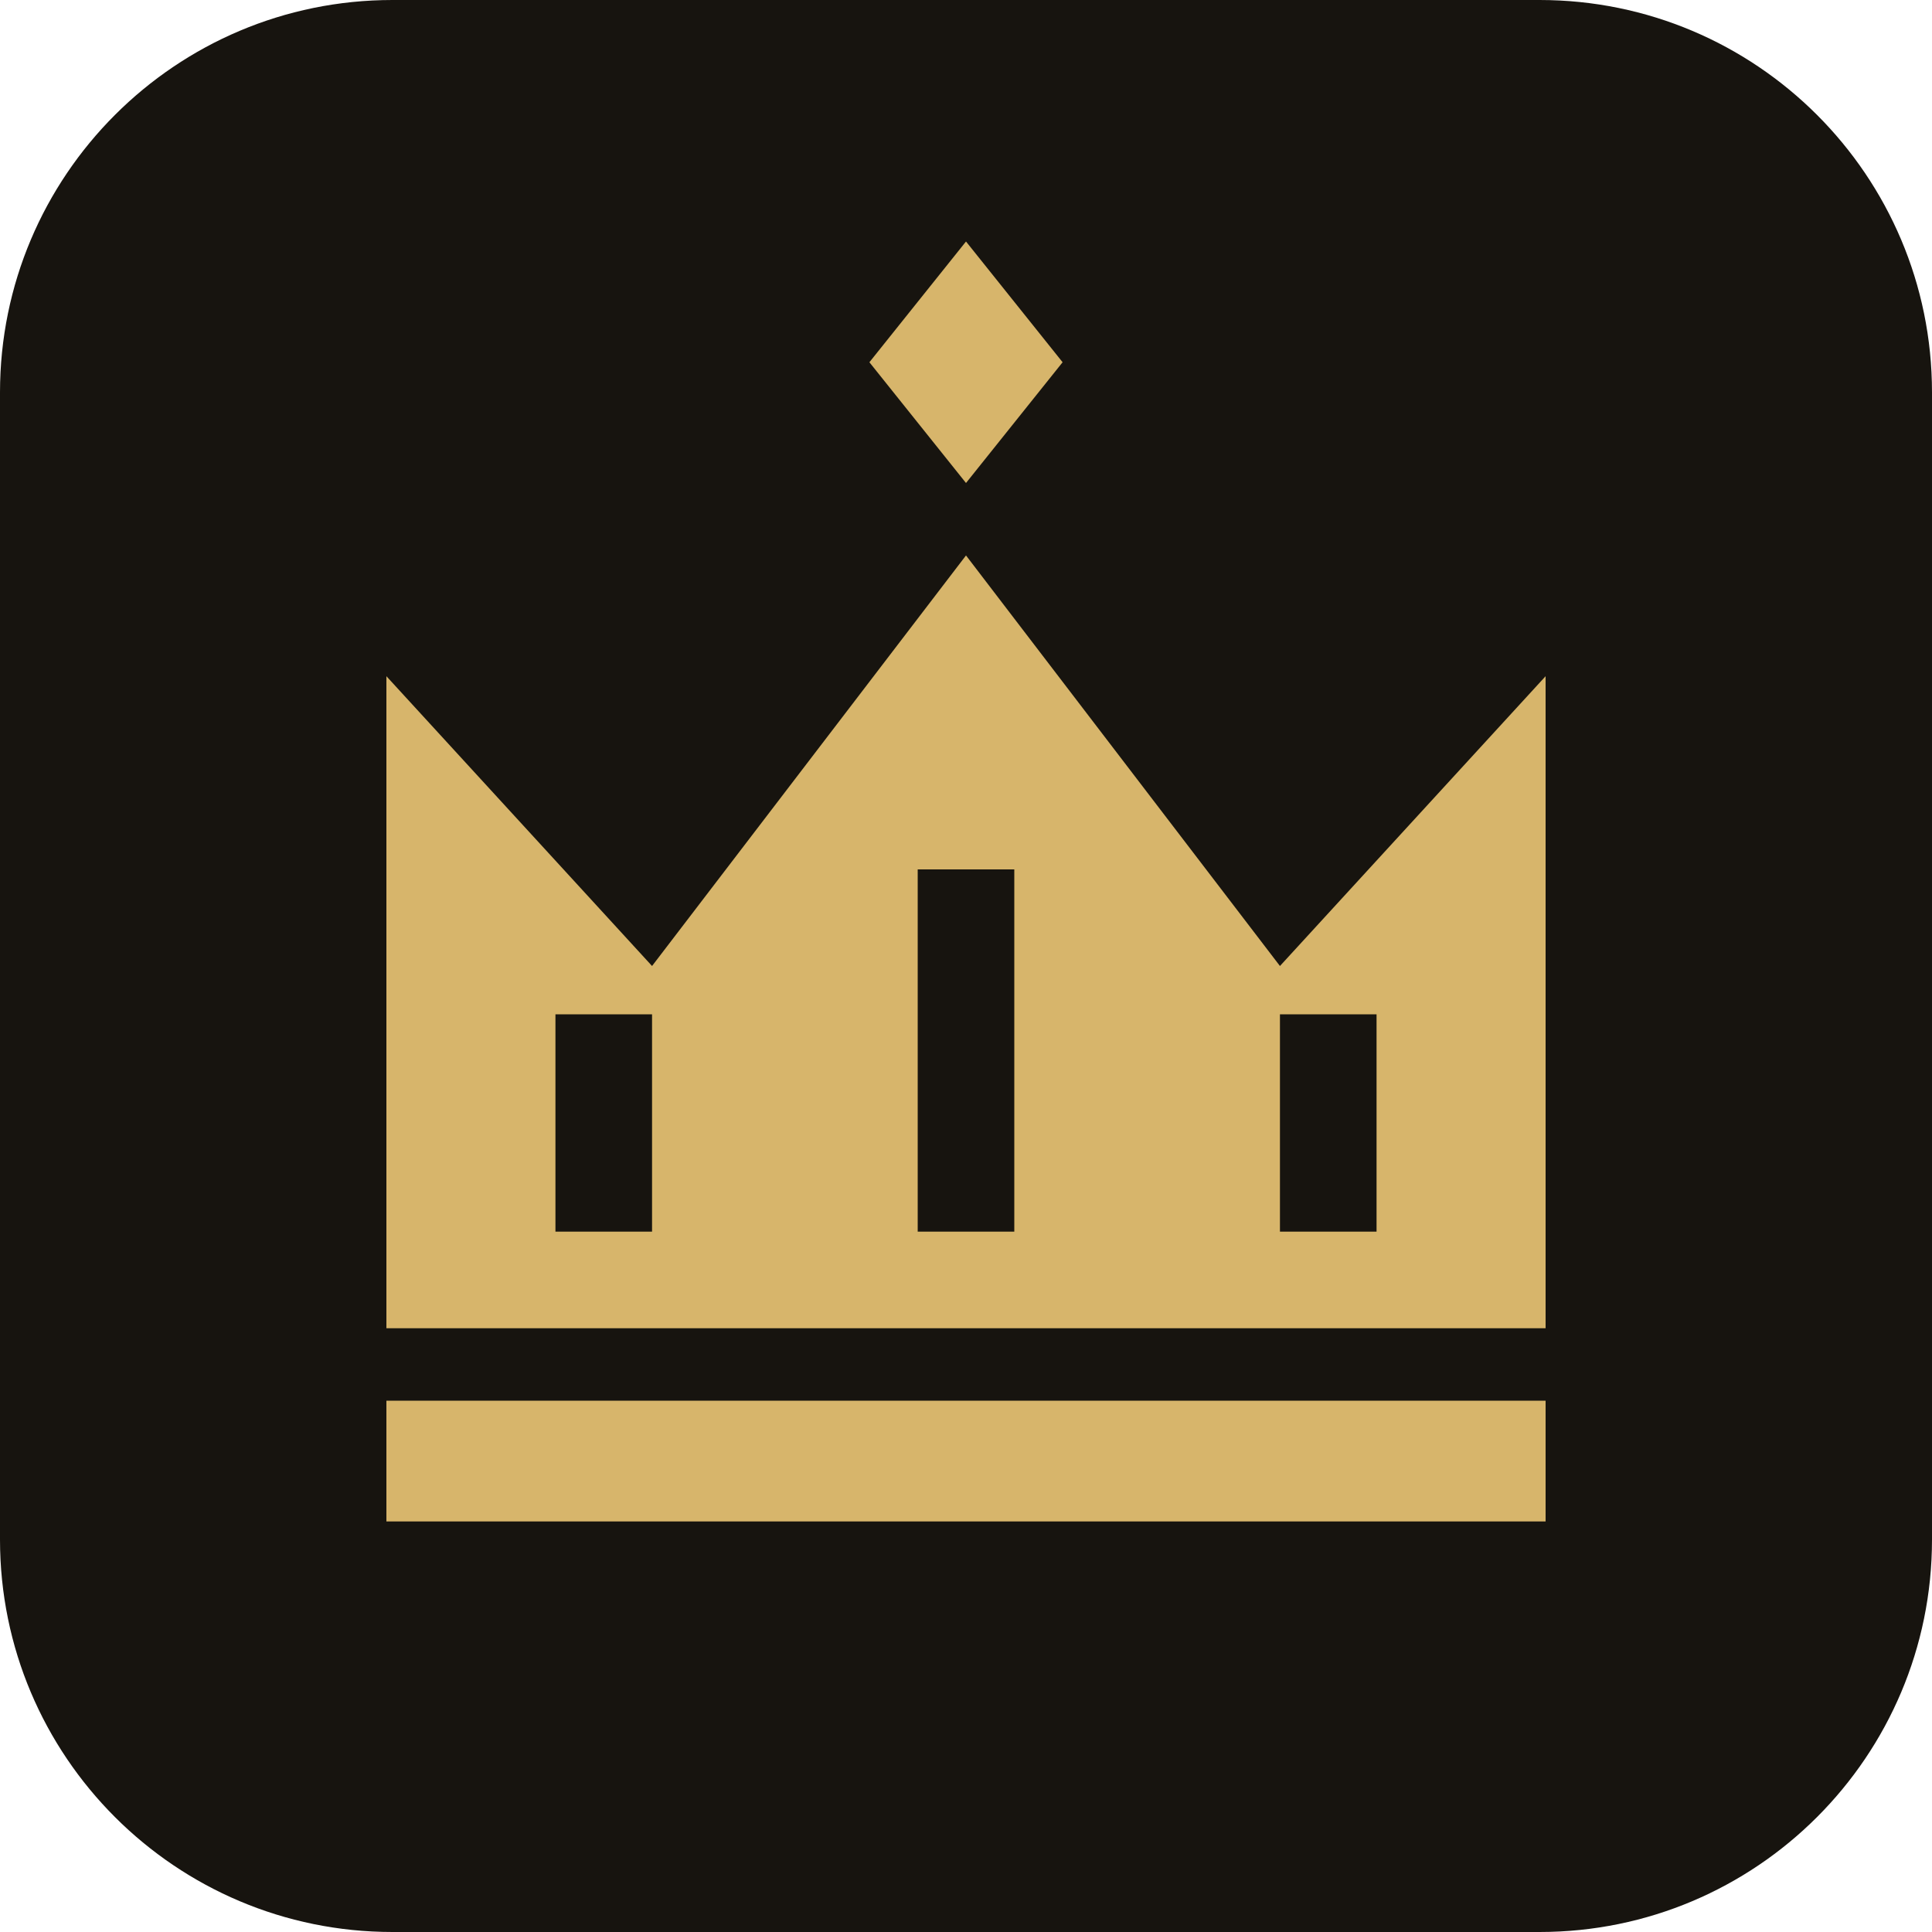
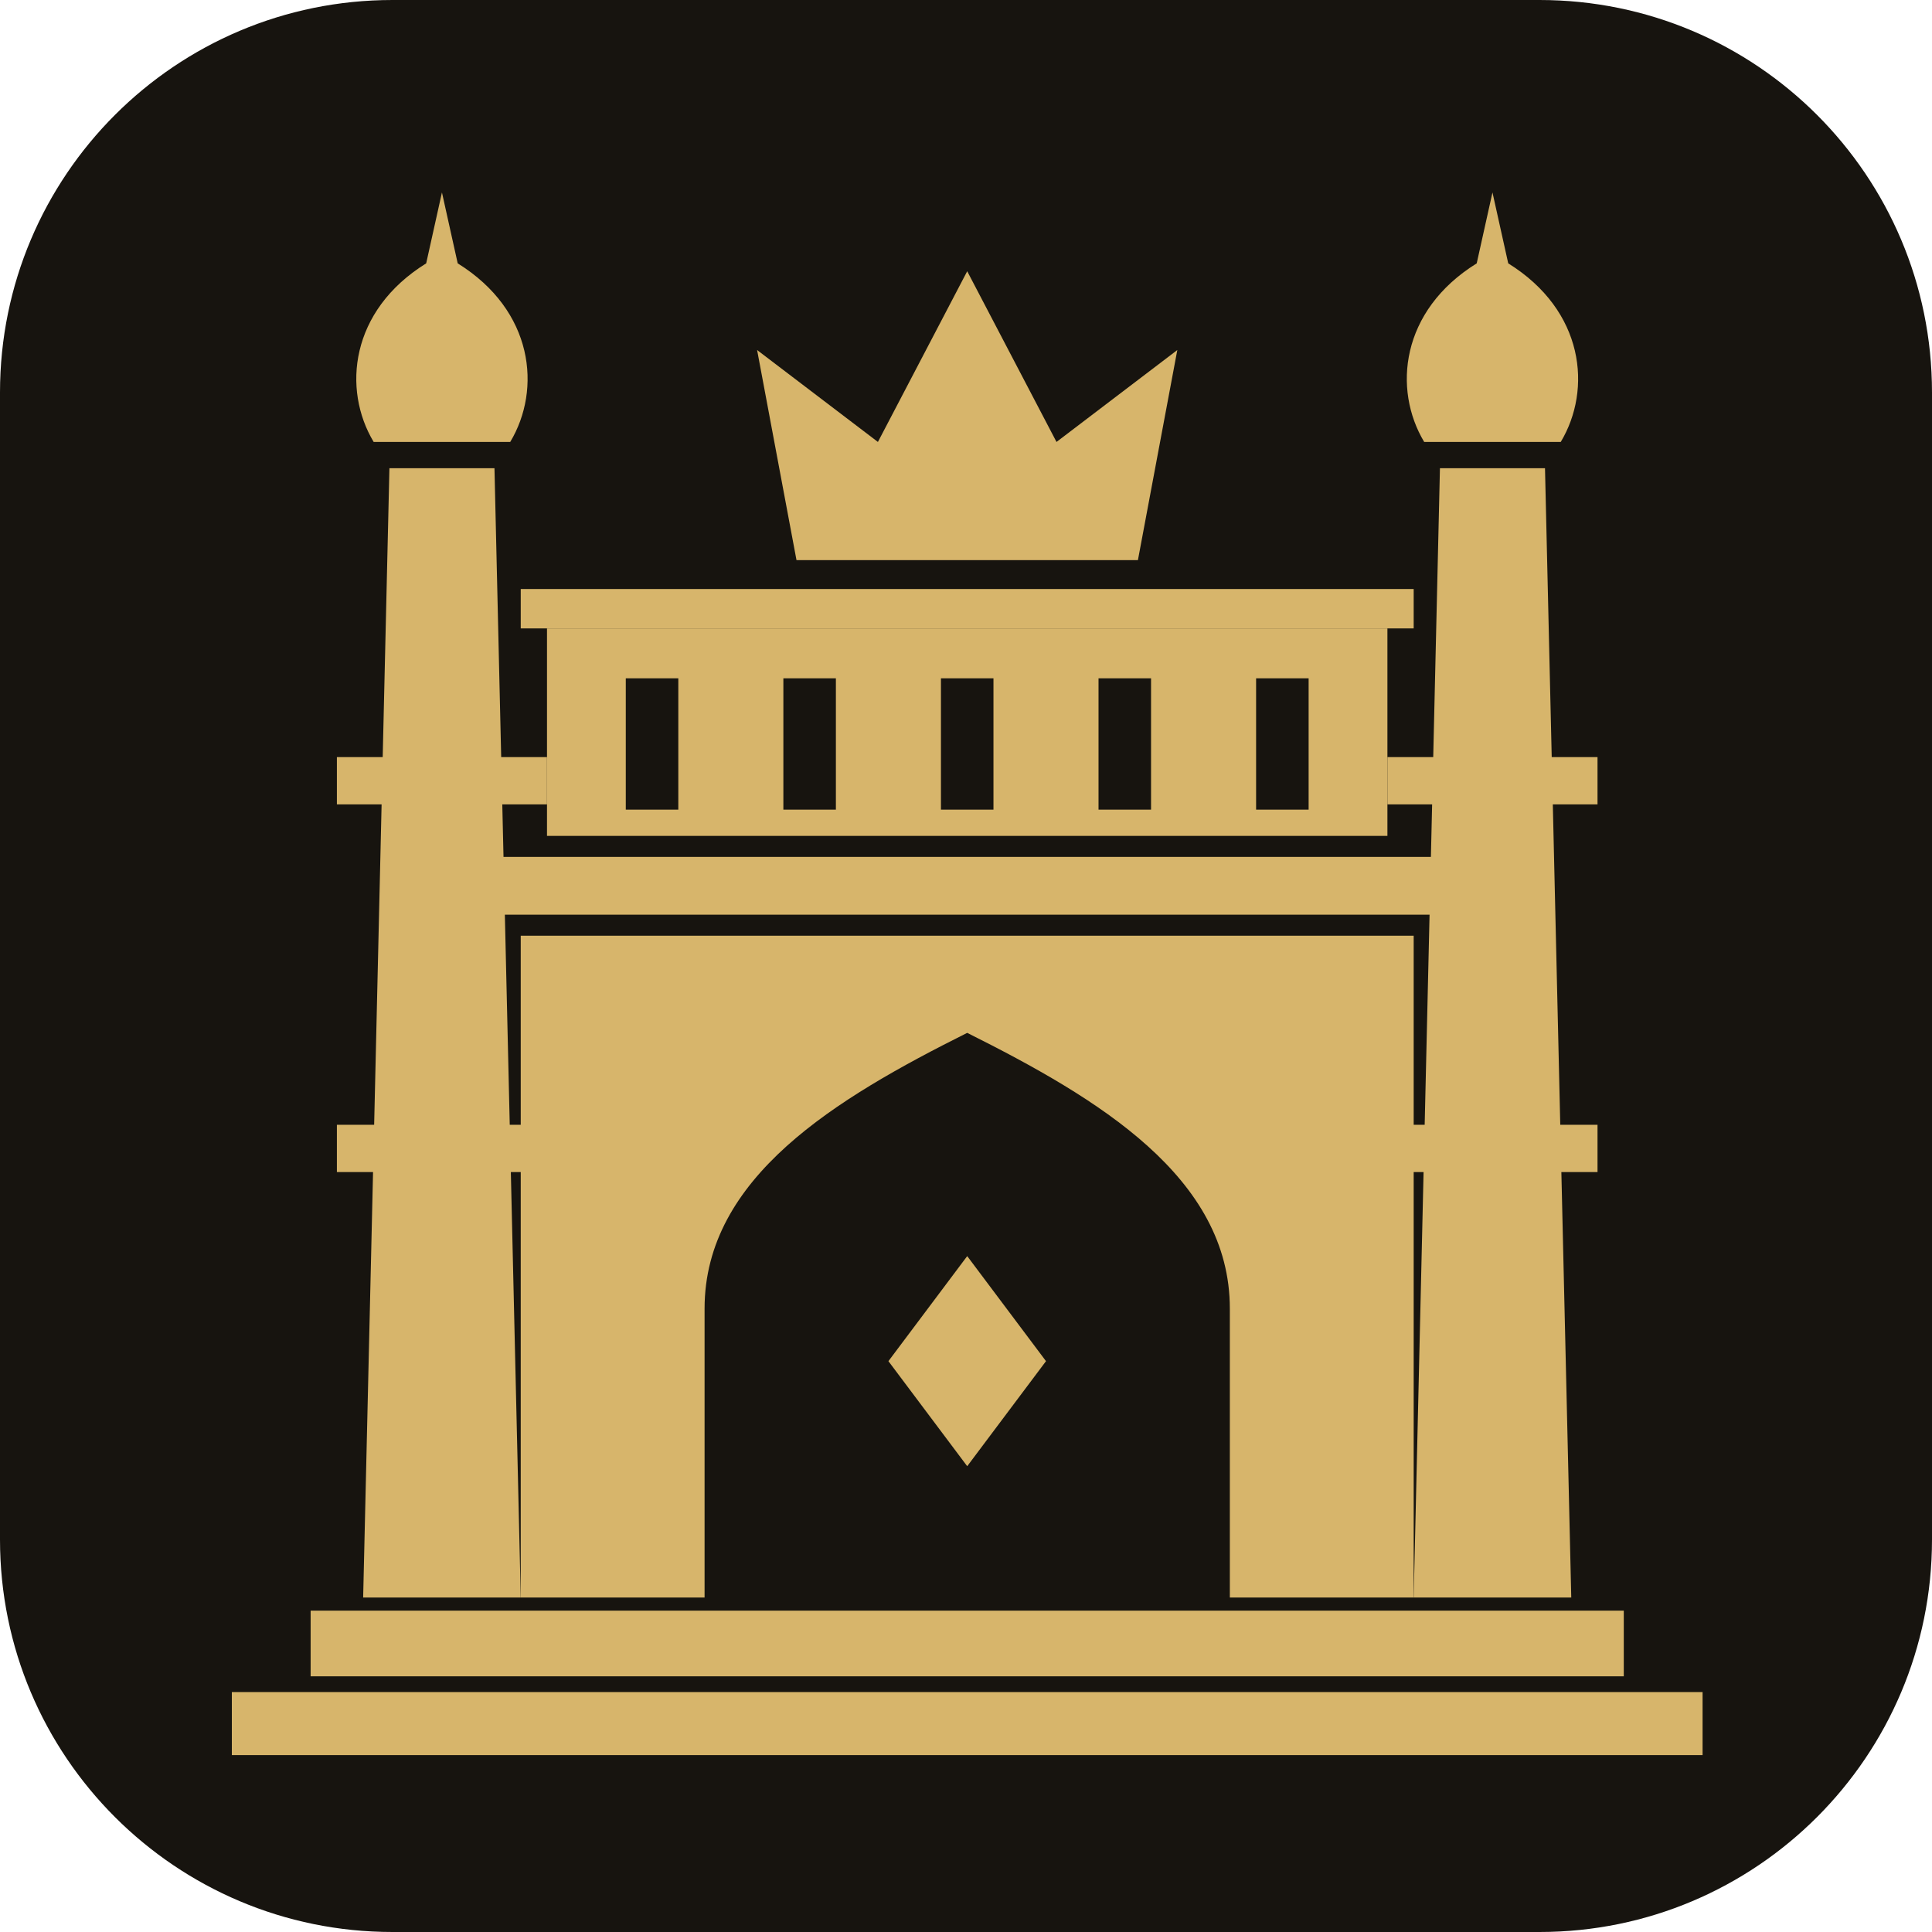
<svg xmlns="http://www.w3.org/2000/svg" viewBox="0 0 64 64">
  <rect width="64" height="64" rx="13" fill="#17140f" />
-   <g fill="#d7b56b" transform="translate(6.4 6.4) scale(.8)">
-     <path d="M32 2l4 5-4 5-4-5z" />
-     <path fill-rule="evenodd" d="M8 20l11 12 13-17 13 17 11-12v27H8zM15 34v9h4v-9zM30 28v15h4V28zM45 34v9h4v-9z" />
-     <path d="M8 50h48v5H8z" />
+   <g fill="#d7b56b" transform="translate(4.2 4.2) scale(.87)">
+     <path d="M25.5 16.5L24 8.5l4.6 3.5L32 5.5l3.4 6.5L40 8.5l-1.5 8z" />
+     <path d="M15 17.6h34v1.5H15z" />
+     <path fill-rule="evenodd" d="M16 19.1h32V27H16zM19 21v5h2v-5zM25 21v5h2v-5zM31 21v5h2v-5zM37 21v5h2v-5zM43 21v5h2v-5z" />
+     <path d="M13 27.8h38V30H13z" />
+     <path fill-rule="evenodd" d="M15 30.8h34V56H15zM22 56V45c0-5 5-8 10-10.500 5 2.500 10 5.500 10 10.500v11zM32 43l3 4-3 4-3-4z" />
+     <path d="M12 2.500l.6 2.700c2.900 1.800 3.200 4.800 2 6.800H9.400c-1.200-2-.9-5 2-6.800z" />
+     <path d="M52 2.500l.6 2.700c2.900 1.800 3.200 4.800 2 6.800h-5.200c-1.200-2-.9-5 2-6.800z" />
+     <path d="M9 56l1-43h4l1 43zM49 56l1-43h4l1 43z" />
+     <path d="M8 24h8v1.800H8zM8 38h8v1.800H8zM48 24h8v1.800h-8zM48 38h8v1.800h-8z" />
+     <path d="M7 56.500h50V59H7zM4 59.600h56V62H4z" />
  </g>
</svg>
